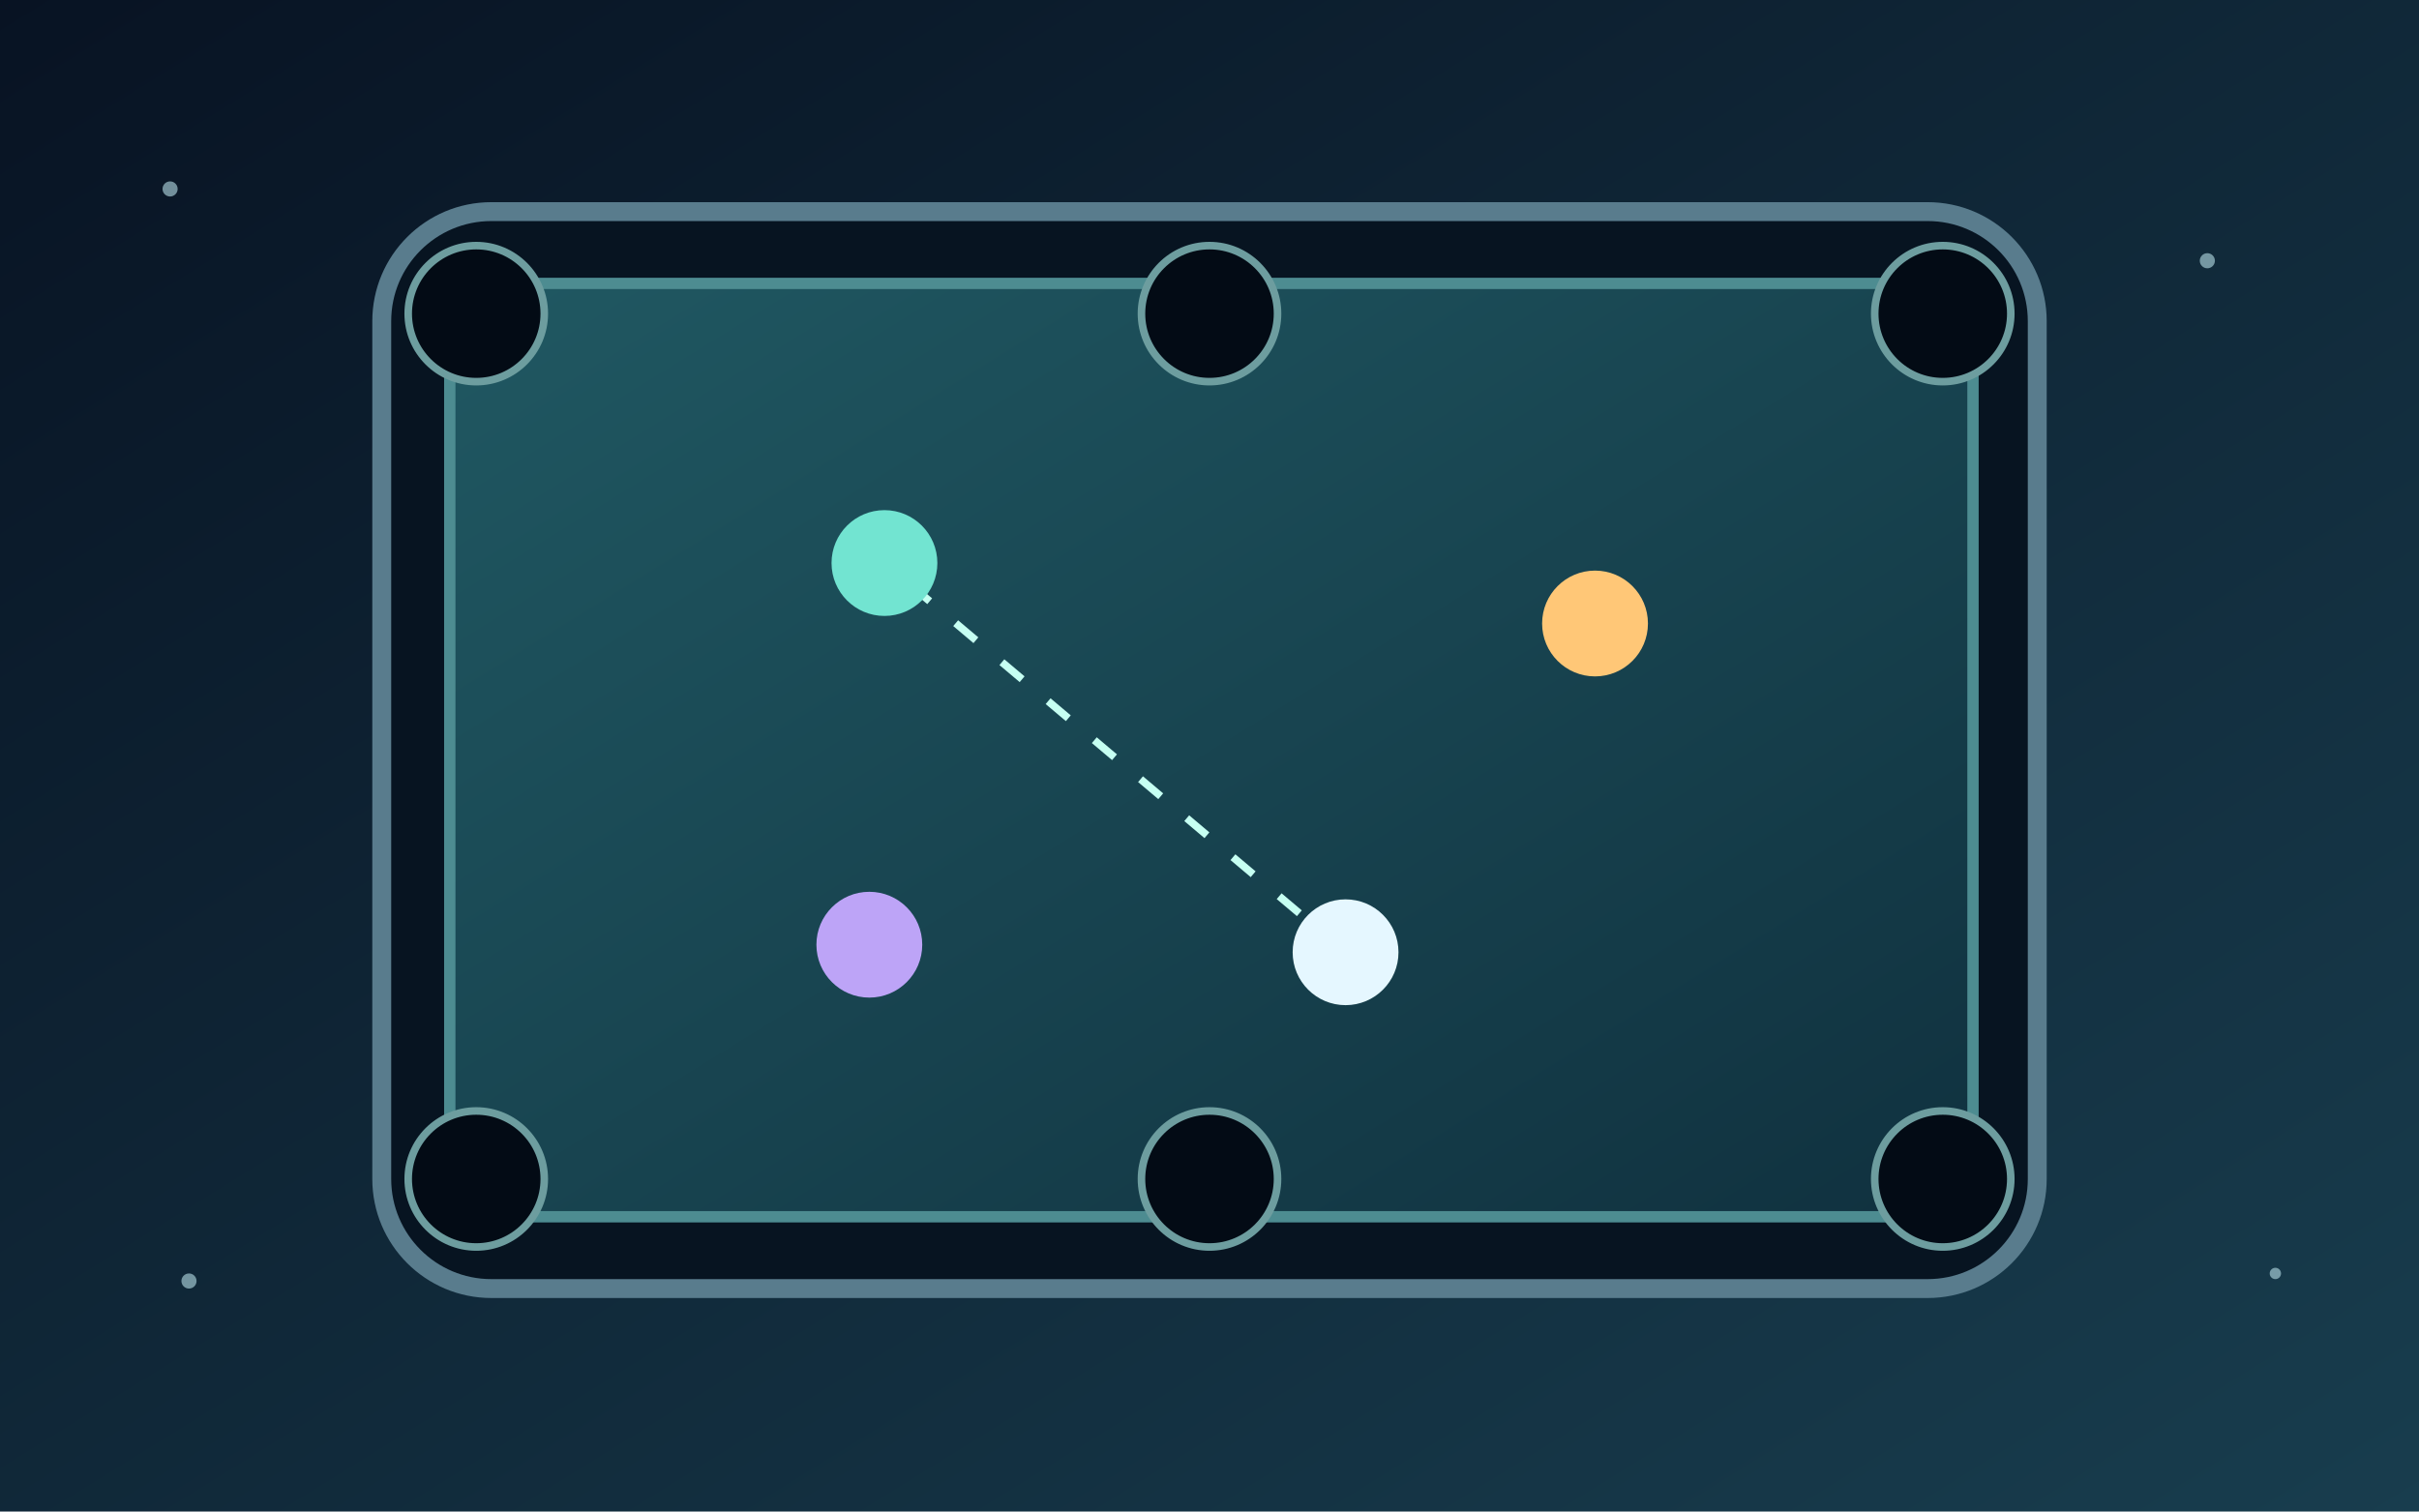
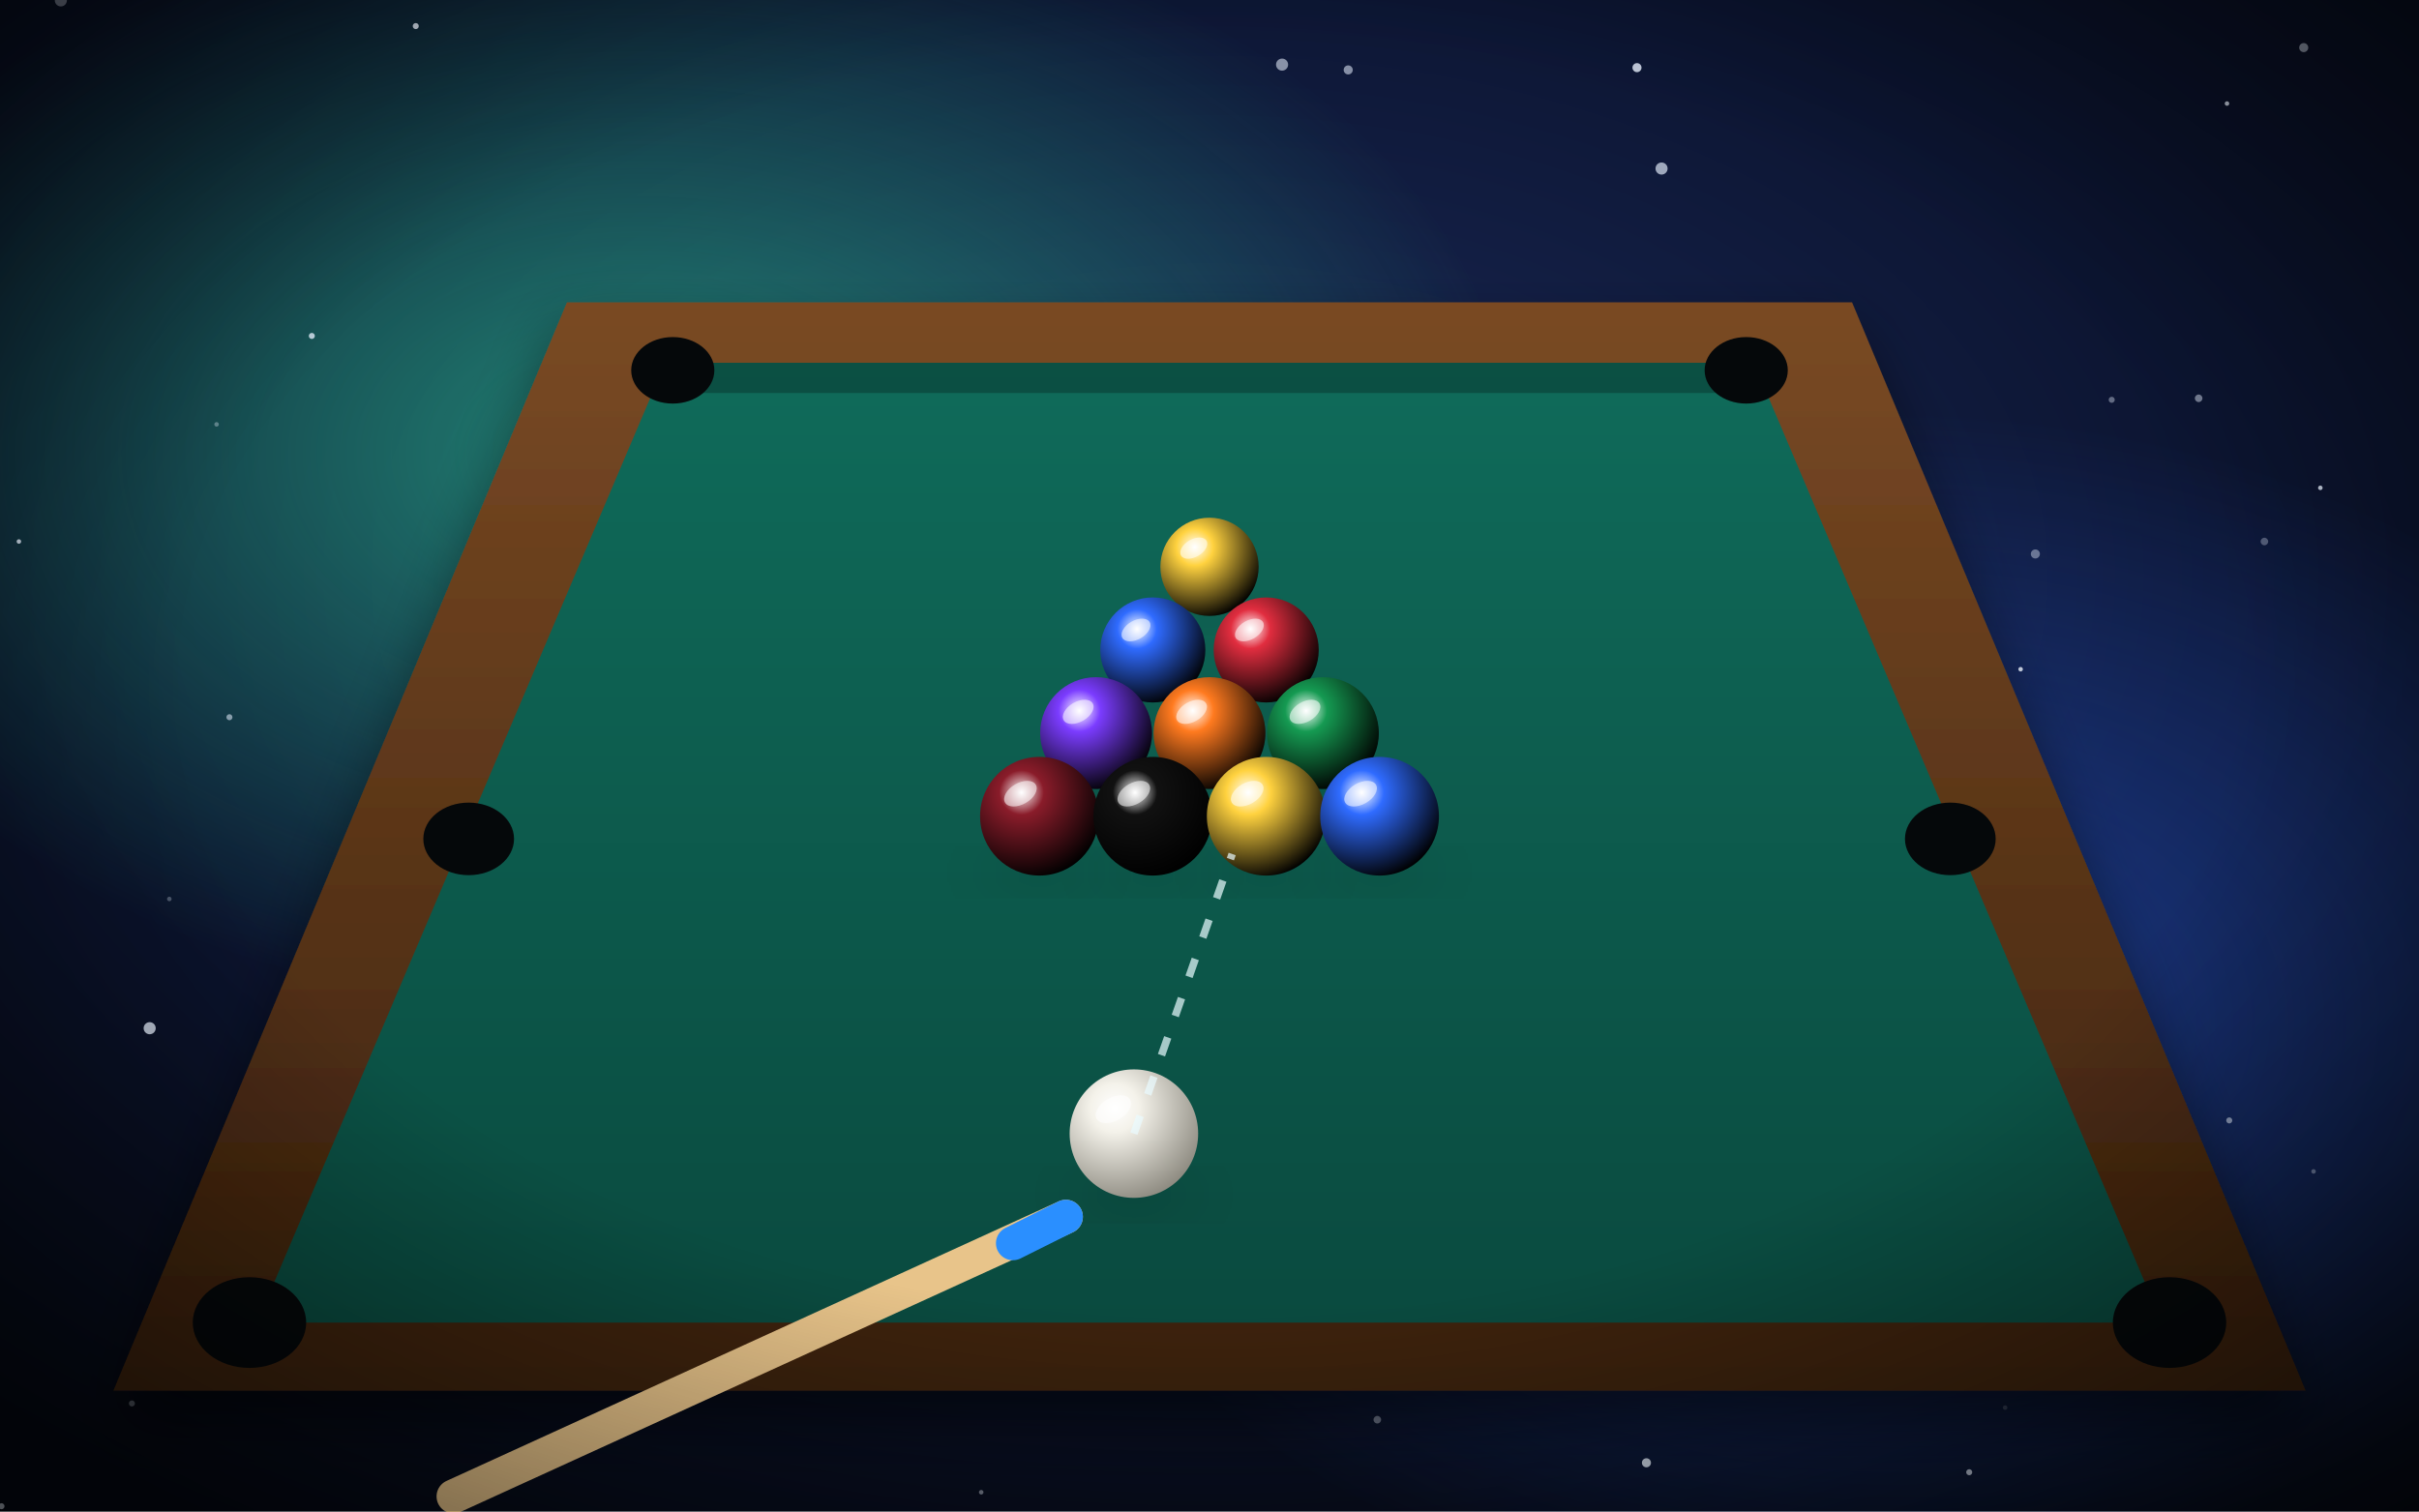
<svg xmlns="http://www.w3.org/2000/svg" viewBox="0 0 640 400">
  <defs>
-     <linearGradient id="b" x2="1" y2="1">
-       <stop stop-color="#081323" />
-       <stop offset="1" stop-color="#183d4e" />
+     <radialGradient id="bg" cx="50%" cy="38%" r="75%">
+       <stop offset="0" stop-color="#1b2a5a" />
+       <stop offset=".55" stop-color="#0c1532" />
+       <stop offset="1" stop-color="#050913" />
+     </radialGradient>
+     <radialGradient id="neb1" cx="50%" cy="50%" r="50%">
+       <stop offset="0" stop-color="#2fd9a0" stop-opacity=".55" />
+       <stop offset="1" stop-color="#2fd9a0" stop-opacity="0" />
+     </radialGradient>
+     <radialGradient id="neb2" cx="50%" cy="50%" r="50%">
+       <stop offset="0" stop-color="#2f6bff" stop-opacity=".45" />
+       <stop offset="1" stop-color="#2f6bff" stop-opacity="0" />
+     </radialGradient>
+     <radialGradient id="floor" cx="50%" cy="50%" r="50%">
+       <stop offset="0" stop-color="#2fd9a0" stop-opacity=".55" />
+       <stop offset="1" stop-color="#2fd9a0" stop-opacity="0" />
+     </radialGradient>
+     <radialGradient id="vig" cx="50%" cy="45%" r="70%">
+       <stop offset=".6" stop-color="#000" stop-opacity="0" />
+       <stop offset="1" stop-color="#000" stop-opacity=".55" />
+     </radialGradient>
+     <linearGradient id="chrome" x1="0" y1="0" x2="0" y2="1">
+       <stop offset="0" stop-color="#f6fbff" />
+       <stop offset=".45" stop-color="#9fb0c4" />
+       <stop offset=".55" stop-color="#5d6c80" />
+       <stop offset="1" stop-color="#cfdbe8" />
    </linearGradient>
-     <linearGradient id="t" x2="1" y2="1">
-       <stop stop-color="#205862" />
-       <stop offset="1" stop-color="#10313f" />
+     <filter id="glow" x="-50%" y="-50%" width="200%" height="200%">
+       <feGaussianBlur stdDeviation="6" result="b" />
+       <feMerge>
+         <feMergeNode in="b" />
+         <feMergeNode in="SourceGraphic" />
+       </feMerge>
+     </filter>
+     <filter id="soft" x="-50%" y="-50%" width="200%" height="200%">
+       <feGaussianBlur stdDeviation="10" />
+     </filter>
+     <filter id="shadow" x="-30%" y="-30%" width="160%" height="160%">
+       <feDropShadow dx="0" dy="8" stdDeviation="8" flood-color="#000" flood-opacity=".55" />
+     </filter>
+   </defs>
+   <rect width="640" height="400" fill="url(#bg)" />
+   <ellipse cx="170" cy="120" rx="230" ry="150" fill="url(#neb1)" />
+   <ellipse cx="500" cy="270" rx="230" ry="160" fill="url(#neb2)" />
+   <circle cx="68.4" cy="281.0" r="1.6" fill="#e8f1ff" opacity="0.86" />
+   <circle cx="173.5" cy="102.3" r="0.6" fill="#e8f1ff" opacity="0.68" />
+   <circle cx="193.9" cy="273.7" r="1.2" fill="#e8f1ff" opacity="0.51" />
+   <circle cx="581.7" cy="105.4" r="1" fill="#e8f1ff" opacity="0.48" />
+   <circle cx="166.7" cy="321.7" r="1.6" fill="#e8f1ff" opacity="0.35" />
+   <circle cx="352.9" cy="265.6" r="0.8" fill="#e8f1ff" opacity="0.26" />
+   <circle cx="44.8" cy="237.9" r="0.6" fill="#e8f1ff" opacity="0.30" />
+   <circle cx="130.8" cy="391.2" r="1.2" fill="#e8f1ff" opacity="0.63" />
+   <circle cx="598.0" cy="358.6" r="0.6" fill="#e8f1ff" opacity="0.82" />
+   <circle cx="439.6" cy="44.6" r="1.6" fill="#e8f1ff" opacity="0.66" />
+   <circle cx="233.1" cy="345.9" r="1.2" fill="#e8f1ff" opacity="0.58" />
+   <circle cx="124.1" cy="181.0" r="0.8" fill="#e8f1ff" opacity="0.57" />
+   <circle cx="180.0" cy="101.8" r="0.6" fill="#e8f1ff" opacity="0.78" />
+   <circle cx="57.3" cy="112.3" r="0.6" fill="#e8f1ff" opacity="0.36" />
+   <circle cx="263.6" cy="274.5" r="1.6" fill="#e8f1ff" opacity="0.31" />
+   <circle cx="307.5" cy="274.1" r="1.6" fill="#e8f1ff" opacity="0.50" />
+   <circle cx="198.1" cy="183.9" r="1.2" fill="#e8f1ff" opacity="0.64" />
+   <circle cx="60.7" cy="189.8" r="0.8" fill="#e8f1ff" opacity="0.54" />
+   <circle cx="393.8" cy="195.6" r="1.6" fill="#e8f1ff" opacity="0.34" />
+   <circle cx="450.2" cy="228.6" r="0.6" fill="#e8f1ff" opacity="0.79" />
+   <circle cx="259.6" cy="394.9" r="0.6" fill="#e8f1ff" opacity="0.48" />
+   <circle cx="364.4" cy="375.7" r="1" fill="#e8f1ff" opacity="0.48" />
+   <circle cx="339.2" cy="17.1" r="1.6" fill="#e8f1ff" opacity="0.56" />
+   <circle cx="163.9" cy="155.2" r="0.6" fill="#e8f1ff" opacity="0.38" />
+   <circle cx="16.1" cy="0.1" r="1.6" fill="#e8f1ff" opacity="0.43" />
+   <circle cx="599.1" cy="143.3" r="1" fill="#e8f1ff" opacity="0.32" />
+   <circle cx="612.1" cy="310.0" r="0.6" fill="#e8f1ff" opacity="0.40" />
+   <circle cx="558.7" cy="105.8" r="0.8" fill="#e8f1ff" opacity="0.39" />
+   <circle cx="435.3" cy="132.8" r="1" fill="#e8f1ff" opacity="0.27" />
+   <circle cx="589.8" cy="296.5" r="0.8" fill="#e8f1ff" opacity="0.58" />
+   <circle cx="538.5" cy="146.6" r="1.2" fill="#e8f1ff" opacity="0.41" />
+   <circle cx="248.4" cy="221.5" r="1" fill="#e8f1ff" opacity="0.57" />
+   <circle cx="609.5" cy="12.6" r="1.2" fill="#e8f1ff" opacity="0.55" />
+   <circle cx="217.2" cy="105.1" r="0.6" fill="#e8f1ff" opacity="0.33" />
+   <circle cx="34.9" cy="371.4" r="0.8" fill="#e8f1ff" opacity="0.42" />
+   <circle cx="286.3" cy="217.9" r="1.2" fill="#e8f1ff" opacity="0.28" />
+   <circle cx="68.1" cy="281.6" r="1.6" fill="#e8f1ff" opacity="0.53" />
+   <circle cx="82.5" cy="88.9" r="0.8" fill="#e8f1ff" opacity="0.78" />
+   <circle cx="110.0" cy="6.9" r="0.8" fill="#e8f1ff" opacity="0.89" />
+   <circle cx="550.5" cy="328.0" r="1.6" fill="#e8f1ff" opacity="0.68" />
+   <circle cx="356.7" cy="18.5" r="1.2" fill="#e8f1ff" opacity="0.55" />
+   <circle cx="613.9" cy="129.1" r="0.6" fill="#e8f1ff" opacity="0.81" />
+   <circle cx="39.6" cy="272.1" r="1.6" fill="#e8f1ff" opacity="0.79" />
+   <circle cx="589.2" cy="27.4" r="0.6" fill="#e8f1ff" opacity="0.82" />
+   <circle cx="530.5" cy="372.5" r="0.6" fill="#e8f1ff" opacity="0.25" />
+   <circle cx="433.1" cy="17.9" r="1.2" fill="#e8f1ff" opacity="0.83" />
+   <circle cx="95.9" cy="353.5" r="1.2" fill="#e8f1ff" opacity="0.76" />
+   <circle cx="317.0" cy="211.3" r="1" fill="#e8f1ff" opacity="0.30" />
+   <circle cx="173.7" cy="112.8" r="1.6" fill="#e8f1ff" opacity="0.67" />
+   <circle cx="0.4" cy="398.6" r="0.8" fill="#e8f1ff" opacity="0.72" />
+   <circle cx="5.0" cy="143.3" r="0.6" fill="#e8f1ff" opacity="0.81" />
+   <circle cx="254.6" cy="178.2" r="1" fill="#e8f1ff" opacity="0.72" />
+   <circle cx="213.4" cy="100.9" r="1" fill="#e8f1ff" opacity="0.87" />
+   <circle cx="516.1" cy="282.4" r="0.8" fill="#e8f1ff" opacity="0.59" />
+   <circle cx="534.6" cy="177.1" r="0.6" fill="#e8f1ff" opacity="0.90" />
+   <circle cx="217.5" cy="153.8" r="1.6" fill="#e8f1ff" opacity="0.52" />
+   <circle cx="435.6" cy="387.1" r="1.2" fill="#e8f1ff" opacity="0.88" />
+   <circle cx="500.5" cy="150.6" r="1.2" fill="#e8f1ff" opacity="0.41" />
+   <circle cx="521.0" cy="389.6" r="0.8" fill="#e8f1ff" opacity="0.79" />
+   <circle cx="124.9" cy="339.9" r="0.6" fill="#e8f1ff" opacity="0.41" />
+   <defs>
+     <linearGradient id="felt" x1="0" y1="0" x2="0" y2="1">
+       <stop offset="0" stop-color="#0f6b5a" />
+       <stop offset="1" stop-color="#0a4a3f" />
    </linearGradient>
-   </defs>
-   <path fill="url(#b)" d="M0 0h640v400H0z" />
-   <g fill="#b8e0e7" opacity=".6">
-     <circle cx="45" cy="50" r="2" />
-     <circle cx="584" cy="69" r="2" />
-     <circle cx="602" cy="337" r="1.5" />
-     <circle cx="50" cy="339" r="2" />
-   </g>
-   <rect x="101" y="56" width="438" height="285" rx="29" fill="#071421" stroke="#597c8d" stroke-width="5" />
-   <rect x="119" y="75" width="403" height="247" rx="14" fill="url(#t)" stroke="#4d8c91" stroke-width="3" />
-   <g fill="#030b15" stroke="#6d9d9f" stroke-width="2">
-     <circle cx="126" cy="83" r="18" />
-     <circle cx="514" cy="83" r="18" />
-     <circle cx="126" cy="312" r="18" />
-     <circle cx="514" cy="312" r="18" />
-     <circle cx="320" cy="83" r="18" />
-     <circle cx="320" cy="312" r="18" />
-   </g>
-   <path d="m356 252-122-103" fill="none" stroke="#c6fff2" stroke-dasharray="7 9" stroke-width="2" />
-   <circle cx="356" cy="252" r="14" fill="#e5f7ff" />
-   <circle cx="234" cy="149" r="14" fill="#72e4d1" />
-   <circle cx="422" cy="165" r="14" fill="#ffc777" />
-   <circle cx="230" cy="250" r="14" fill="#bda4f7" />
+     <linearGradient id="rail" x1="0" y1="0" x2="0" y2="1">
+       <stop offset="0" stop-color="#7a4a24" />
+       <stop offset="1" stop-color="#3a200c" />
+     </linearGradient>
+   </defs>
+   <polygon points="150,80 490,80 610,368 30,368" fill="url(#rail)" filter="url(#shadow)" />
+   <polygon points="176,96 464,96 572,350 68,350" fill="url(#felt)" />
+   <polygon points="176,96 464,96 470,104 170,104" fill="#000" opacity=".25" />
+   <ellipse cx="178" cy="98" rx="11" ry="8.8" fill="#05080a" />
+   <ellipse cx="462" cy="98" rx="11" ry="8.8" fill="#05080a" />
+   <ellipse cx="66" cy="350" rx="15" ry="12.0" fill="#05080a" />
+   <ellipse cx="574" cy="350" rx="15" ry="12.0" fill="#05080a" />
+   <ellipse cx="124" cy="222" rx="12" ry="9.6" fill="#05080a" />
+   <ellipse cx="516" cy="222" rx="12" ry="9.6" fill="#05080a" />
+   <defs>
+     <radialGradient id="bb0" cx="35%" cy="30%" r="75%">
+       <stop offset="0" stop-color="#ffffff" />
+       <stop offset=".25" stop-color="#ffd23f" />
+       <stop offset="1" stop-color="#000" />
+     </radialGradient>
+   </defs>
+   <ellipse cx="320.0" cy="162.35" rx="11.7" ry="2.86" fill="#000" opacity=".35" filter="url(#soft)" />
+   <circle cx="320.0" cy="150" r="13.0" fill="url(#bb0)" />
+   <ellipse cx="315.84" cy="145.06" rx="3.9" ry="2.34" fill="#fff" opacity=".55" transform="rotate(-30 315.84 145.06)" />
+   <defs>
+     <radialGradient id="bb1" cx="35%" cy="30%" r="75%">
+       <stop offset="0" stop-color="#ffffff" />
+       <stop offset=".25" stop-color="#2f6bff" />
+       <stop offset="1" stop-color="#000" />
+     </radialGradient>
+   </defs>
+   <ellipse cx="305.0" cy="185.205" rx="12.51" ry="3.058" fill="#000" opacity=".35" filter="url(#soft)" />
+   <circle cx="305.0" cy="172" r="13.9" fill="url(#bb1)" />
+   <ellipse cx="300.552" cy="166.718" rx="4.17" ry="2.502" fill="#fff" opacity=".55" transform="rotate(-30 300.552 166.718)" />
+   <defs>
+     <radialGradient id="bb2" cx="35%" cy="30%" r="75%">
+       <stop offset="0" stop-color="#ffffff" />
+       <stop offset=".25" stop-color="#e12d3f" />
+       <stop offset="1" stop-color="#000" />
+     </radialGradient>
+   </defs>
+   <ellipse cx="335.0" cy="185.205" rx="12.51" ry="3.058" fill="#000" opacity=".35" filter="url(#soft)" />
+   <circle cx="335.0" cy="172" r="13.9" fill="url(#bb2)" />
+   <ellipse cx="330.552" cy="166.718" rx="4.17" ry="2.502" fill="#fff" opacity=".55" transform="rotate(-30 330.552 166.718)" />
+   <defs>
+     <radialGradient id="bb3" cx="35%" cy="30%" r="75%">
+       <stop offset="0" stop-color="#ffffff" />
+       <stop offset=".25" stop-color="#7b3cff" />
+       <stop offset="1" stop-color="#000" />
+     </radialGradient>
+   </defs>
+   <ellipse cx="290.0" cy="208.06" rx="13.32" ry="3.256" fill="#000" opacity=".35" filter="url(#soft)" />
+   <circle cx="290.0" cy="194" r="14.8" fill="url(#bb3)" />
+   <ellipse cx="285.264" cy="188.376" rx="4.44" ry="2.664" fill="#fff" opacity=".55" transform="rotate(-30 285.264 188.376)" />
+   <defs>
+     <radialGradient id="bb4" cx="35%" cy="30%" r="75%">
+       <stop offset="0" stop-color="#ffffff" />
+       <stop offset=".25" stop-color="#ff7a1f" />
+       <stop offset="1" stop-color="#000" />
+     </radialGradient>
+   </defs>
+   <ellipse cx="320.0" cy="208.06" rx="13.32" ry="3.256" fill="#000" opacity=".35" filter="url(#soft)" />
+   <circle cx="320.0" cy="194" r="14.8" fill="url(#bb4)" />
+   <ellipse cx="315.264" cy="188.376" rx="4.44" ry="2.664" fill="#fff" opacity=".55" transform="rotate(-30 315.264 188.376)" />
+   <defs>
+     <radialGradient id="bb5" cx="35%" cy="30%" r="75%">
+       <stop offset="0" stop-color="#ffffff" />
+       <stop offset=".25" stop-color="#159a52" />
+       <stop offset="1" stop-color="#000" />
+     </radialGradient>
+   </defs>
+   <ellipse cx="350.0" cy="208.06" rx="13.32" ry="3.256" fill="#000" opacity=".35" filter="url(#soft)" />
+   <circle cx="350.0" cy="194" r="14.8" fill="url(#bb5)" />
+   <ellipse cx="345.264" cy="188.376" rx="4.44" ry="2.664" fill="#fff" opacity=".55" transform="rotate(-30 345.264 188.376)" />
+   <defs>
+     <radialGradient id="bb6" cx="35%" cy="30%" r="75%">
+       <stop offset="0" stop-color="#ffffff" />
+       <stop offset=".25" stop-color="#8a1c2a" />
+       <stop offset="1" stop-color="#000" />
+     </radialGradient>
+   </defs>
+   <ellipse cx="275.0" cy="230.915" rx="14.13" ry="3.454" fill="#000" opacity=".35" filter="url(#soft)" />
+   <circle cx="275.0" cy="216" r="15.7" fill="url(#bb6)" />
+   <ellipse cx="269.976" cy="210.034" rx="4.71" ry="2.826" fill="#fff" opacity=".55" transform="rotate(-30 269.976 210.034)" />
+   <defs>
+     <radialGradient id="bb7" cx="35%" cy="30%" r="75%">
+       <stop offset="0" stop-color="#ffffff" />
+       <stop offset=".25" stop-color="#111" />
+       <stop offset="1" stop-color="#000" />
+     </radialGradient>
+   </defs>
+   <ellipse cx="305.0" cy="230.915" rx="14.13" ry="3.454" fill="#000" opacity=".35" filter="url(#soft)" />
+   <circle cx="305.0" cy="216" r="15.7" fill="url(#bb7)" />
+   <ellipse cx="299.976" cy="210.034" rx="4.71" ry="2.826" fill="#fff" opacity=".55" transform="rotate(-30 299.976 210.034)" />
+   <defs>
+     <radialGradient id="bb8" cx="35%" cy="30%" r="75%">
+       <stop offset="0" stop-color="#ffffff" />
+       <stop offset=".25" stop-color="#ffd23f" />
+       <stop offset="1" stop-color="#000" />
+     </radialGradient>
+   </defs>
+   <ellipse cx="335.0" cy="230.915" rx="14.13" ry="3.454" fill="#000" opacity=".35" filter="url(#soft)" />
+   <circle cx="335.0" cy="216" r="15.7" fill="url(#bb8)" />
+   <ellipse cx="329.976" cy="210.034" rx="4.71" ry="2.826" fill="#fff" opacity=".55" transform="rotate(-30 329.976 210.034)" />
+   <defs>
+     <radialGradient id="bb9" cx="35%" cy="30%" r="75%">
+       <stop offset="0" stop-color="#ffffff" />
+       <stop offset=".25" stop-color="#2f6bff" />
+       <stop offset="1" stop-color="#000" />
+     </radialGradient>
+   </defs>
+   <ellipse cx="365.0" cy="230.915" rx="14.13" ry="3.454" fill="#000" opacity=".35" filter="url(#soft)" />
+   <circle cx="365.0" cy="216" r="15.7" fill="url(#bb9)" />
+   <ellipse cx="359.976" cy="210.034" rx="4.71" ry="2.826" fill="#fff" opacity=".55" transform="rotate(-30 359.976 210.034)" />
+   <defs>
+     <radialGradient id="cue" cx="35%" cy="30%" r="75%">
+       <stop offset="0" stop-color="#ffffff" />
+       <stop offset=".25" stop-color="#f4f2ea" />
+       <stop offset="1" stop-color="#8d8a80" />
+     </radialGradient>
+   </defs>
+   <ellipse cx="300" cy="316.15" rx="15.3" ry="3.74" fill="#000" opacity=".35" filter="url(#soft)" />
+   <circle cx="300" cy="300" r="17" fill="url(#cue)" />
+   <ellipse cx="294.56" cy="293.54" rx="5.1" ry="3.06" fill="#fff" opacity=".55" transform="rotate(-30 294.56 293.54)" />
+   <line x1="282" y1="322" x2="120" y2="396" stroke="#e8c48a" stroke-width="9" stroke-linecap="round" />
+   <line x1="282" y1="322" x2="268" y2="329" stroke="#2a8fff" stroke-width="9" stroke-linecap="round" />
+   <line x1="300" y1="300" x2="326" y2="226" stroke="#e9fbff" stroke-width="2" stroke-dasharray="5 6" opacity=".7" />
+   <rect width="640" height="400" fill="url(#vig)" />
</svg>
